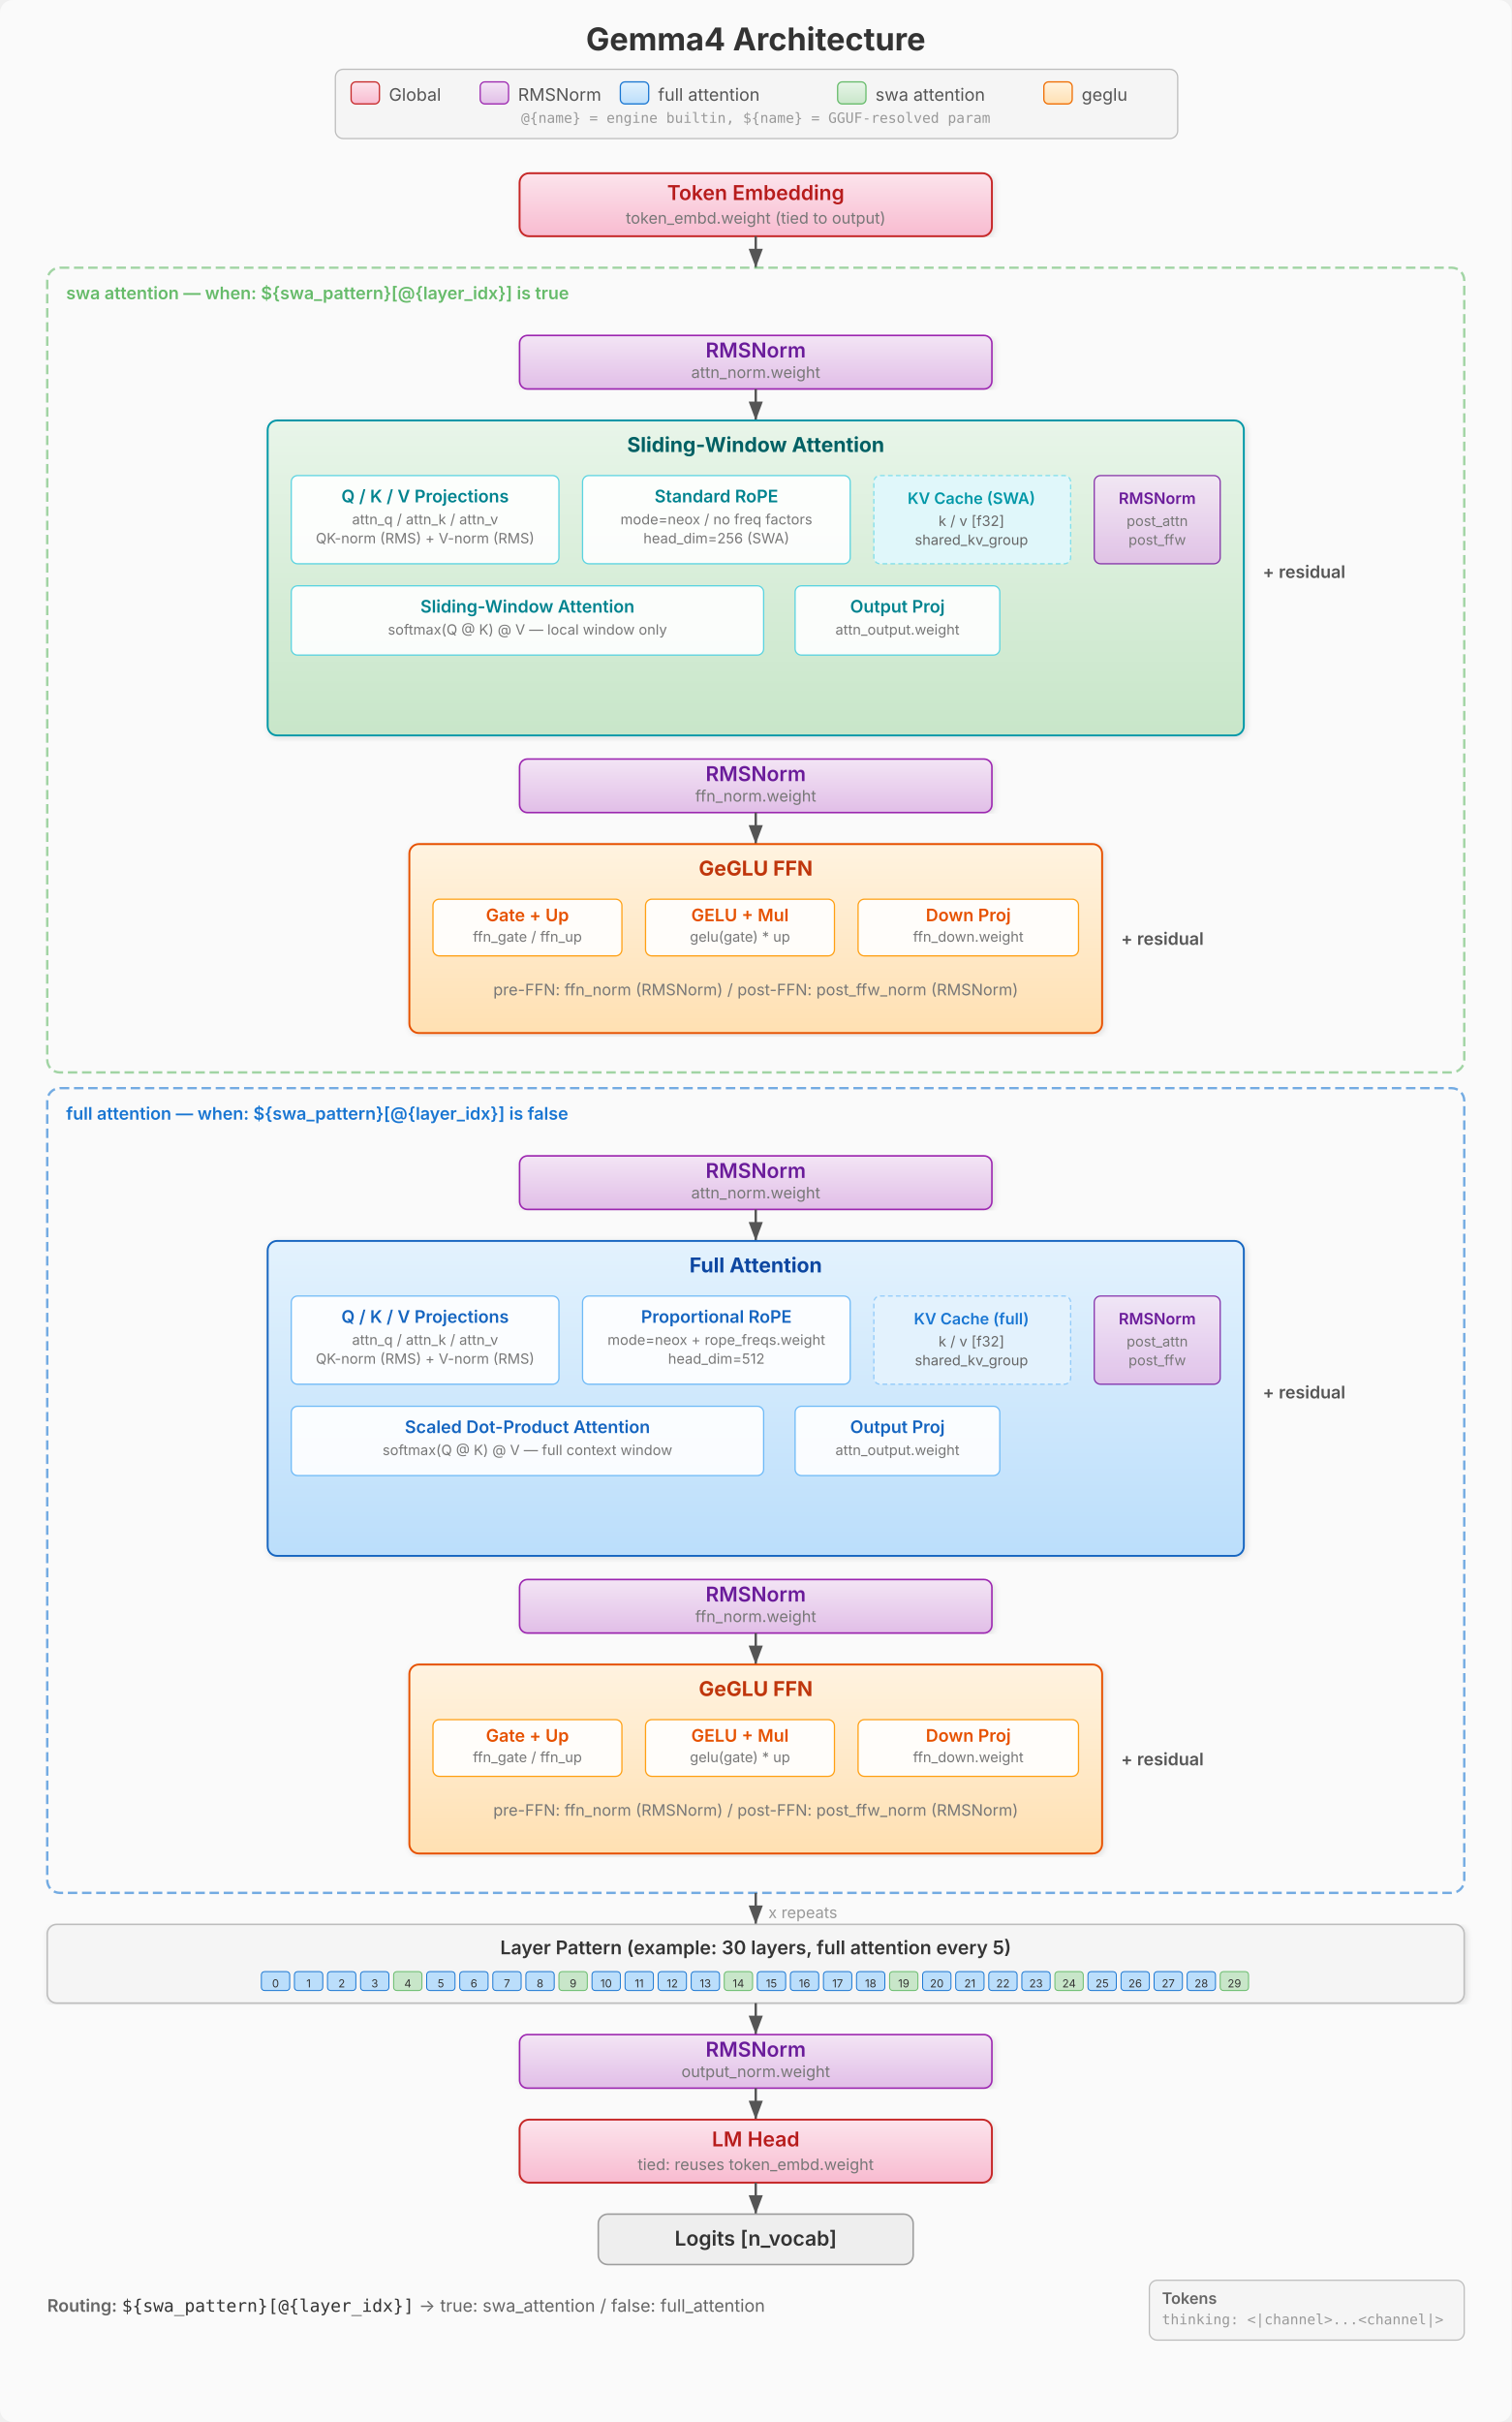
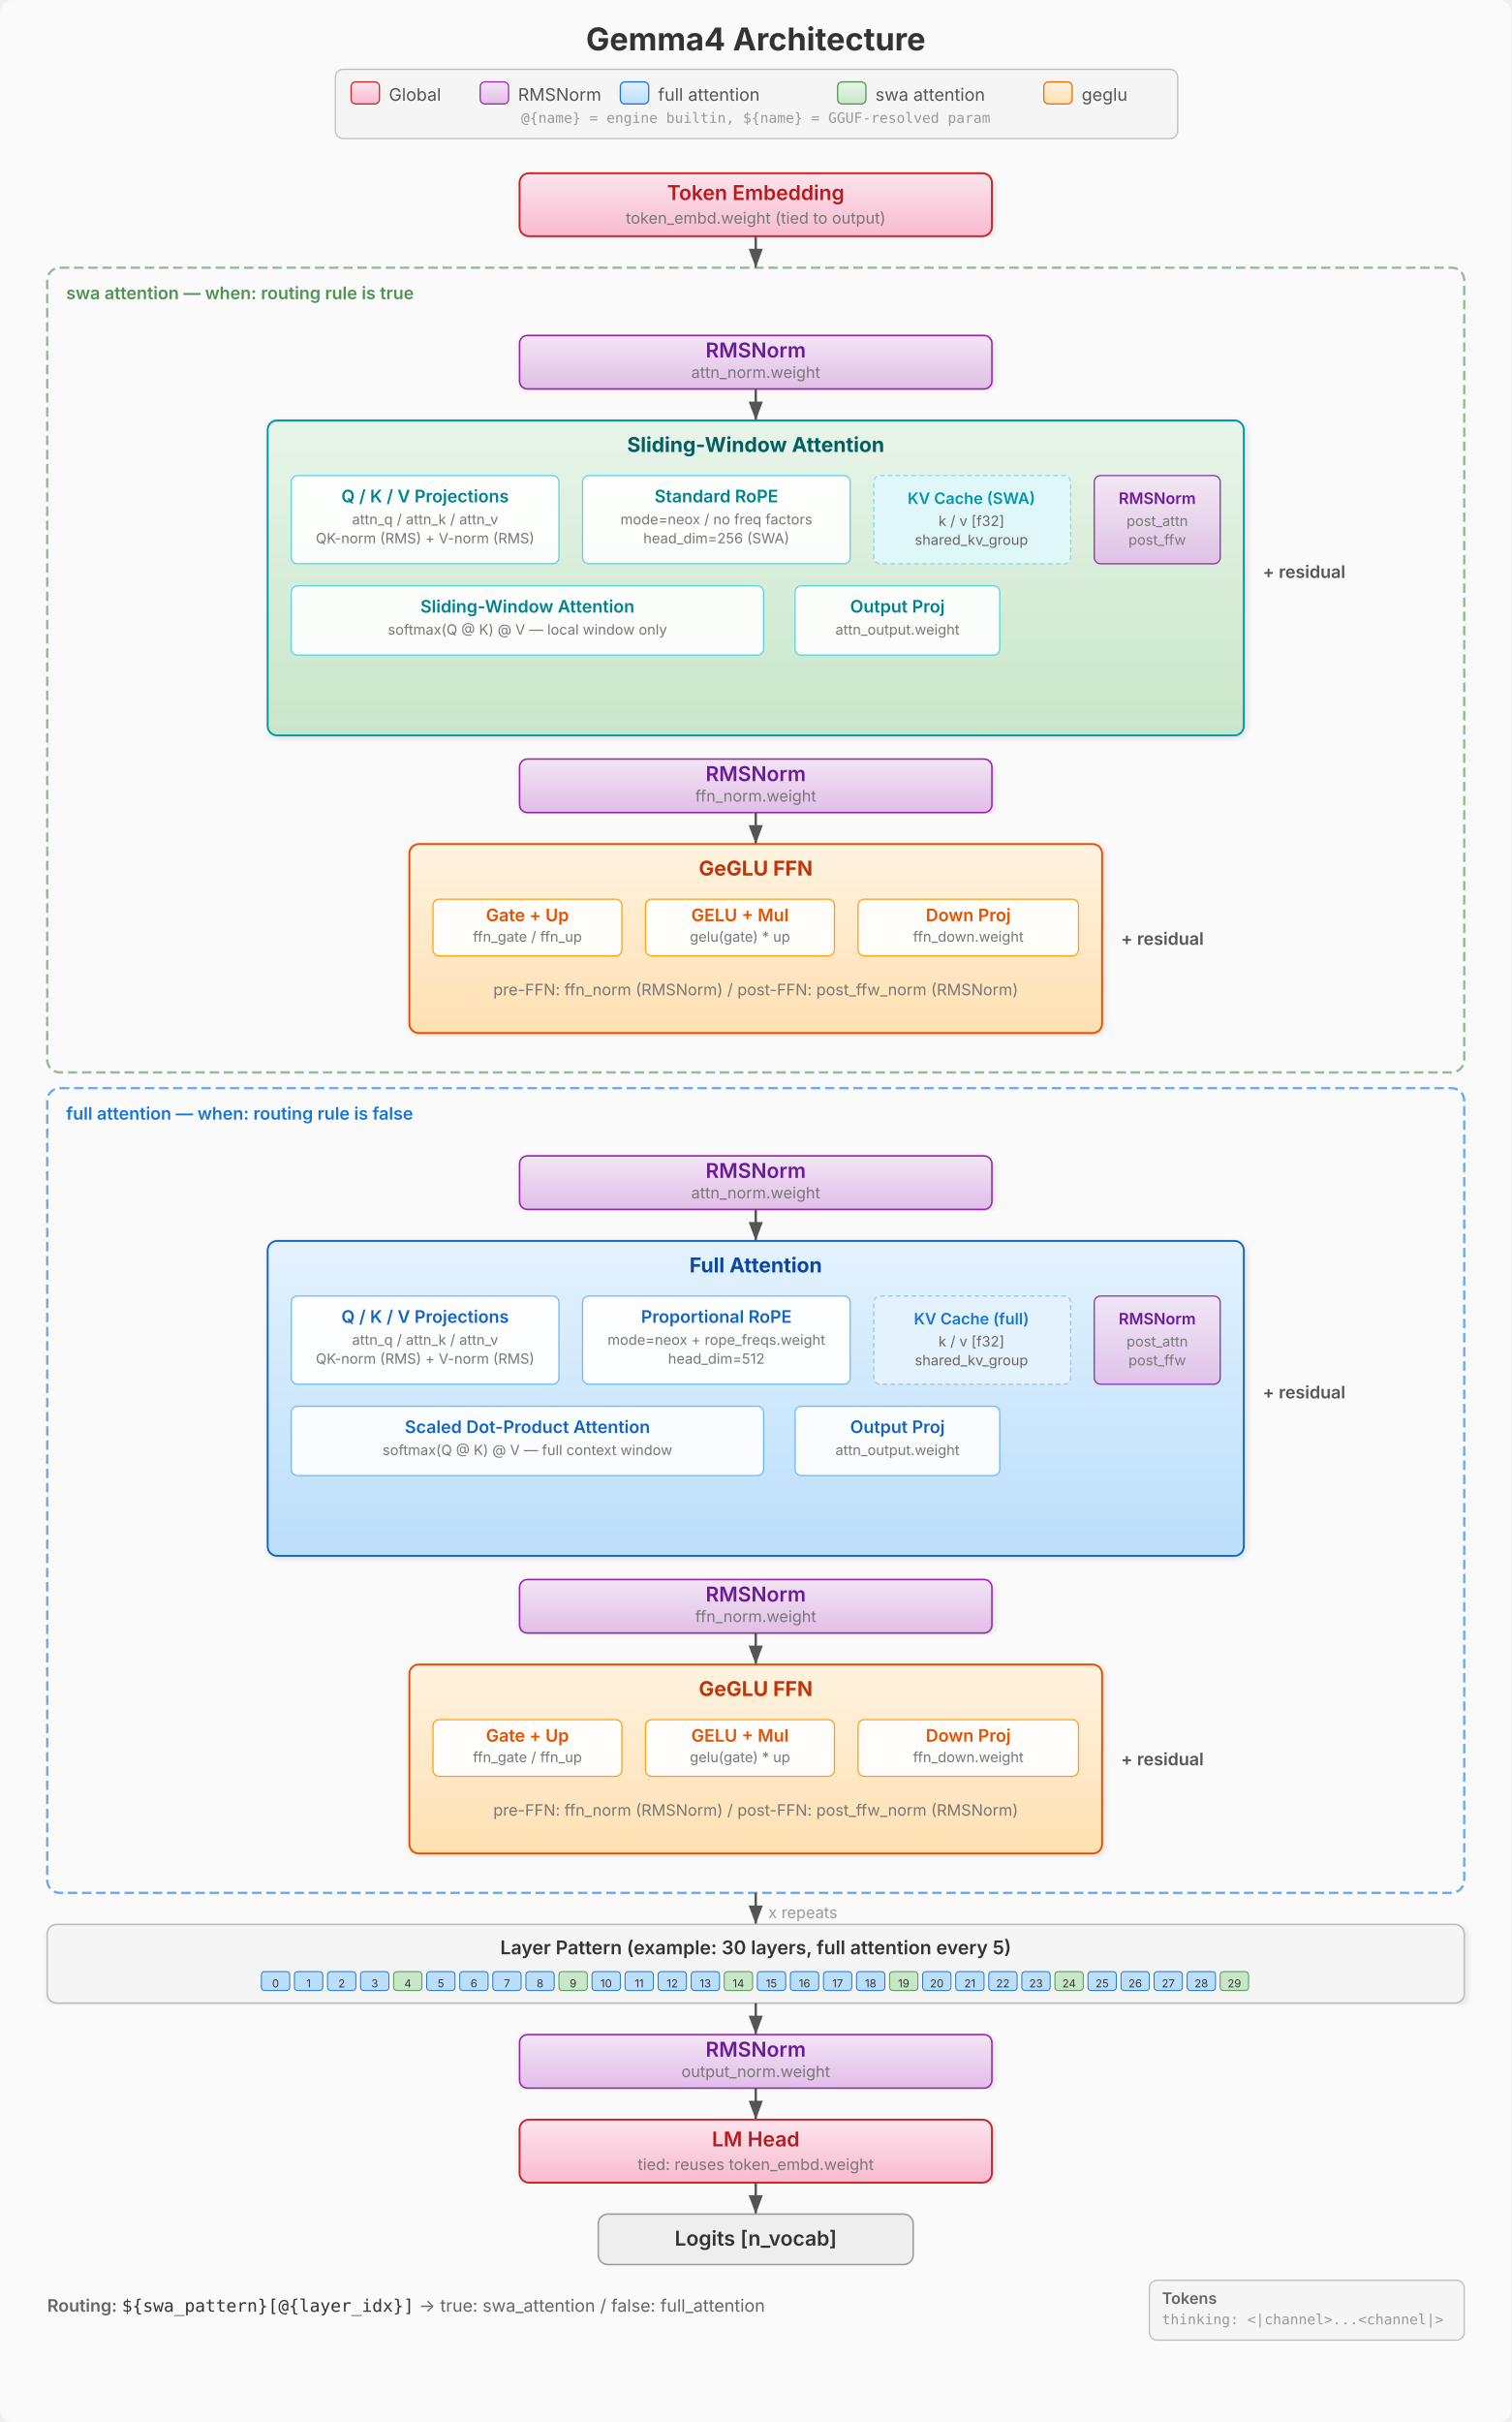
<svg xmlns="http://www.w3.org/2000/svg" viewBox="0 0 960 1538" font-family="system-ui, -apple-system, sans-serif" font-size="13">
  <defs>
    <marker id="arrow" markerWidth="8" markerHeight="6" refX="8" refY="3" orient="auto">
      <path d="M0,0 L8,3 L0,6" fill="#555555" />
    </marker>
    <linearGradient id="ssmGrad" x1="0" y1="0" x2="0" y2="1">
      <stop offset="0%" stop-color="#e8f5e9" />
      <stop offset="100%" stop-color="#c8e6c9" />
    </linearGradient>
    <linearGradient id="attnGrad" x1="0" y1="0" x2="0" y2="1">
      <stop offset="0%" stop-color="#e3f2fd" />
      <stop offset="100%" stop-color="#bbdefb" />
    </linearGradient>
    <linearGradient id="swaGrad" x1="0" y1="0" x2="0" y2="1">
      <stop offset="0%" stop-color="#e8f5e9" />
      <stop offset="100%" stop-color="#c8e6c9" />
    </linearGradient>
    <linearGradient id="ffnGrad" x1="0" y1="0" x2="0" y2="1">
      <stop offset="0%" stop-color="#fff3e0" />
      <stop offset="100%" stop-color="#ffe0b2" />
    </linearGradient>
    <linearGradient id="normGrad" x1="0" y1="0" x2="0" y2="1">
      <stop offset="0%" stop-color="#f3e5f5" />
      <stop offset="100%" stop-color="#e1bee7" />
    </linearGradient>
    <linearGradient id="globalGrad" x1="0" y1="0" x2="0" y2="1">
      <stop offset="0%" stop-color="#fce4ec" />
      <stop offset="100%" stop-color="#f8bbd0" />
    </linearGradient>
    <filter id="shadow" x="-2%" y="-2%" width="104%" height="104%">
      <feDropShadow dx="1" dy="1" stdDeviation="2" flood-opacity="0.12" />
    </filter>
    <g id="block_full_attention">
      <g>
        <rect width="620" height="200" rx="6" fill="url(#attnGrad)" stroke="#1565c0" stroke-width="1.2" filter="url(#shadow)" />
        <text x="310" y="20" text-anchor="middle" font-weight="700" font-size="13" fill="#0d47a1">Full Attention</text>
        <g transform="translate(15, 35)">
          <rect width="170" height="56" rx="4" fill="#fff" stroke="#64b5f6" stroke-width="0.8" opacity="0.9" />
          <text x="85" y="17" text-anchor="middle" font-size="11" font-weight="600" fill="#1565c0">Q / K / V Projections</text>
          <text x="85" y="31" text-anchor="middle" font-size="9" fill="#777">attn_q / attn_k / attn_v</text>
          <text x="85" y="43" text-anchor="middle" font-size="9" fill="#777">QK-norm (RMS) + V-norm (RMS)</text>
        </g>
        <g transform="translate(200, 35)">
          <rect width="170" height="56" rx="4" fill="#fff" stroke="#64b5f6" stroke-width="0.8" opacity="0.9" />
          <text x="85" y="17" text-anchor="middle" font-size="11" font-weight="600" fill="#1565c0">Proportional RoPE</text>
          <text x="85" y="31" text-anchor="middle" font-size="9" fill="#777">mode=neox + rope_freqs.weight</text>
          <text x="85" y="43" text-anchor="middle" font-size="9" fill="#777">head_dim=512</text>
        </g>
        <g transform="translate(15, 105)">
          <rect width="300" height="44" rx="4" fill="#fff" stroke="#64b5f6" stroke-width="0.8" opacity="0.9" />
          <text x="150" y="17" text-anchor="middle" font-size="11" font-weight="600" fill="#1565c0">Scaled Dot-Product Attention</text>
          <text x="150" y="31" text-anchor="middle" font-size="9" fill="#777">softmax(Q @ K) @ V — full context window</text>
        </g>
        <g transform="translate(335, 105)">
          <rect width="130" height="44" rx="4" fill="#fff" stroke="#64b5f6" stroke-width="0.8" opacity="0.9" />
          <text x="65" y="17" text-anchor="middle" font-size="11" font-weight="600" fill="#1565c0">Output Proj</text>
          <text x="65" y="31" text-anchor="middle" font-size="9" fill="#777">attn_output.weight</text>
        </g>
        <g transform="translate(385, 35)">
          <rect width="125" height="56" rx="4" fill="#e3f2fd" stroke="#90caf9" stroke-width="0.8" stroke-dasharray="3,2" />
          <text x="62" y="18" text-anchor="middle" font-size="10" font-weight="600" fill="#1976d2">KV Cache (full)</text>
          <text x="62" y="32" text-anchor="middle" font-size="9" fill="#666">k / v [f32]</text>
          <text x="62" y="44" text-anchor="middle" font-size="9" fill="#666">shared_kv_group</text>
        </g>
        <g transform="translate(525, 35)">
          <rect width="80" height="56" rx="4" fill="url(#normGrad)" stroke="#7b1fa2" stroke-width="0.8" opacity="0.9" />
          <text x="40" y="18" text-anchor="middle" font-size="10" font-weight="600" fill="#6a1b9a">RMSNorm</text>
          <text x="40" y="32" text-anchor="middle" font-size="9" fill="#777">post_attn</text>
          <text x="40" y="44" text-anchor="middle" font-size="9" fill="#777">post_ffw</text>
        </g>
      </g>
    </g>
    <g id="block_swa_attention">
      <g>
        <rect width="620" height="200" rx="6" fill="url(#swaGrad)" stroke="#0097A7" stroke-width="1.2" filter="url(#shadow)" />
        <text x="310" y="20" text-anchor="middle" font-weight="700" font-size="13" fill="#006064">Sliding-Window Attention</text>
        <g transform="translate(15, 35)">
          <rect width="170" height="56" rx="4" fill="#fff" stroke="#4dd0e1" stroke-width="0.8" opacity="0.9" />
          <text x="85" y="17" text-anchor="middle" font-size="11" font-weight="600" fill="#00838f">Q / K / V Projections</text>
          <text x="85" y="31" text-anchor="middle" font-size="9" fill="#777">attn_q / attn_k / attn_v</text>
          <text x="85" y="43" text-anchor="middle" font-size="9" fill="#777">QK-norm (RMS) + V-norm (RMS)</text>
        </g>
        <g transform="translate(200, 35)">
          <rect width="170" height="56" rx="4" fill="#fff" stroke="#4dd0e1" stroke-width="0.8" opacity="0.9" />
          <text x="85" y="17" text-anchor="middle" font-size="11" font-weight="600" fill="#00838f">Standard RoPE</text>
          <text x="85" y="31" text-anchor="middle" font-size="9" fill="#777">mode=neox / no freq factors</text>
          <text x="85" y="43" text-anchor="middle" font-size="9" fill="#777">head_dim=256 (SWA)</text>
        </g>
        <g transform="translate(15, 105)">
          <rect width="300" height="44" rx="4" fill="#fff" stroke="#4dd0e1" stroke-width="0.8" opacity="0.9" />
          <text x="150" y="17" text-anchor="middle" font-size="11" font-weight="600" fill="#00838f">Sliding-Window Attention</text>
          <text x="150" y="31" text-anchor="middle" font-size="9" fill="#777">softmax(Q @ K) @ V — local window only</text>
        </g>
        <g transform="translate(335, 105)">
          <rect width="130" height="44" rx="4" fill="#fff" stroke="#4dd0e1" stroke-width="0.8" opacity="0.9" />
          <text x="65" y="17" text-anchor="middle" font-size="11" font-weight="600" fill="#00838f">Output Proj</text>
          <text x="65" y="31" text-anchor="middle" font-size="9" fill="#777">attn_output.weight</text>
        </g>
        <g transform="translate(385, 35)">
          <rect width="125" height="56" rx="4" fill="#e0f7fa" stroke="#80deea" stroke-width="0.8" stroke-dasharray="3,2" />
          <text x="62" y="18" text-anchor="middle" font-size="10" font-weight="600" fill="#0097A7">KV Cache (SWA)</text>
          <text x="62" y="32" text-anchor="middle" font-size="9" fill="#666">k / v [f32]</text>
          <text x="62" y="44" text-anchor="middle" font-size="9" fill="#666">shared_kv_group</text>
        </g>
        <g transform="translate(525, 35)">
          <rect width="80" height="56" rx="4" fill="url(#normGrad)" stroke="#7b1fa2" stroke-width="0.8" opacity="0.9" />
          <text x="40" y="18" text-anchor="middle" font-size="10" font-weight="600" fill="#6a1b9a">RMSNorm</text>
          <text x="40" y="32" text-anchor="middle" font-size="9" fill="#777">post_attn</text>
          <text x="40" y="44" text-anchor="middle" font-size="9" fill="#777">post_ffw</text>
        </g>
      </g>
    </g>
    <g id="block_geglu">
      <g>
        <rect width="440" height="120" rx="6" fill="url(#ffnGrad)" stroke="#e65100" stroke-width="1.2" filter="url(#shadow)" />
        <text x="220" y="20" text-anchor="middle" font-weight="700" font-size="13" fill="#bf360c">GeGLU FFN</text>
        <g transform="translate(15, 35)">
          <rect width="120" height="36" rx="4" fill="#fff" stroke="#ff9800" stroke-width="0.8" opacity="0.9" />
          <text x="60" y="14" text-anchor="middle" font-size="11" font-weight="600" fill="#e65100">Gate + Up</text>
          <text x="60" y="27" text-anchor="middle" font-size="9" fill="#777">ffn_gate / ffn_up</text>
        </g>
        <g transform="translate(150, 35)">
          <rect width="120" height="36" rx="4" fill="#fff" stroke="#ff9800" stroke-width="0.8" opacity="0.9" />
          <text x="60" y="14" text-anchor="middle" font-size="11" font-weight="600" fill="#e65100">GELU + Mul</text>
          <text x="60" y="27" text-anchor="middle" font-size="9" fill="#777">gelu(gate) * up</text>
        </g>
        <g transform="translate(285, 35)">
          <rect width="140" height="36" rx="4" fill="#fff" stroke="#ff9800" stroke-width="0.8" opacity="0.9" />
          <text x="70" y="14" text-anchor="middle" font-size="11" font-weight="600" fill="#e65100">Down Proj</text>
          <text x="70" y="27" text-anchor="middle" font-size="9" fill="#777">ffn_down.weight</text>
        </g>
        <text x="220" y="96" text-anchor="middle" font-size="10" fill="#777">pre-FFN: ffn_norm (RMSNorm) / post-FFN: post_ffw_norm (RMSNorm)</text>
      </g>
    </g>
  </defs>
  <rect width="960" height="1538" fill="#fafafa" rx="8" />
  <text x="480" y="32" text-anchor="middle" font-size="20" font-weight="bold" fill="#333333">Gemma4 Architecture</text>
  <rect x="213" y="44" width="535" height="44" rx="5" fill="#f5f5f5" stroke="#bdbdbd" stroke-width="0.8" />
  <g transform="translate(223, 52)">
    <rect x="0" width="18" height="14" rx="3" fill="url(#globalGrad)" stroke="#C62828" stroke-width="0.8" />
    <text x="24" y="12" font-size="11" fill="#555555">Global</text>
    <rect x="82" width="18" height="14" rx="3" fill="url(#normGrad)" stroke="#9C27B0" stroke-width="0.8" />
    <text x="106" y="12" font-size="11" fill="#555555">RMSNorm</text>
    <rect x="171" width="18" height="14" rx="3" fill="url(#attnGrad)" stroke="#1976D2" stroke-width="0.8" />
    <text x="195" y="12" font-size="11" fill="#555555">full attention</text>
-     <rect x="309" width="18" height="14" rx="3" fill="url(#swaGrad)" stroke="#66BB6A" stroke-width="0.8" />
+     <rect x="309" width="18" height="14" rx="3" fill="url(#swaGrad)" stroke="#4E9650" stroke-width="0.8" />
    <text x="333" y="12" font-size="11" fill="#555555">swa attention</text>
    <rect x="440" width="18" height="14" rx="3" fill="url(#ffnGrad)" stroke="#EF6C00" stroke-width="0.8" />
    <text x="464" y="12" font-size="11" fill="#555555">geglu</text>
  </g>
  <text x="480" y="78" text-anchor="middle" font-size="9" fill="#999999" font-family="monospace">@{name} = engine builtin, ${name} = GGUF-resolved param</text>
  <g transform="translate(330, 110)">
    <rect width="300" height="40" rx="6" fill="url(#globalGrad)" stroke="#C62828" stroke-width="1.2" filter="url(#shadow)" />
    <text x="150" y="17" text-anchor="middle" font-weight="600" fill="#b71c1c">Token Embedding</text>
    <text x="150" y="32" text-anchor="middle" font-size="10" fill="#777777">token_embd.weight (tied to output)</text>
  </g>
  <line x1="480" y1="150" x2="480" y2="170" stroke="#555555" stroke-width="1.5" marker-end="url(#arrow)" />
-   <rect x="30" y="170" width="900" height="511" rx="8" fill="none" stroke="#66BB6A" stroke-width="1.5" stroke-dasharray="6,3" opacity="0.6" />
-   <text x="42" y="190" font-size="11" font-weight="600" fill="#66BB6A">swa attention — when: ${swa_pattern}[@{layer_idx}] is true</text>
+   <rect x="30" y="170" width="900" height="511" rx="8" fill="none" stroke="#4E9650" stroke-width="1.5" stroke-dasharray="6,3" opacity="0.6" />
+   <text x="42" y="190" font-size="11" font-weight="600" fill="#4E9650">swa attention — when: routing rule is true</text>
  <g transform="translate(330, 213)">
    <rect width="300" height="34" rx="5" fill="url(#normGrad)" stroke="#9C27B0" stroke-width="1" filter="url(#shadow)" />
    <text x="150" y="14" text-anchor="middle" font-weight="600" fill="#6a1b9a">RMSNorm</text>
    <text x="150" y="27" text-anchor="middle" font-size="10" fill="#777777">attn_norm.weight</text>
  </g>
  <line x1="480" y1="247" x2="480" y2="267" stroke="#555555" stroke-width="1.5" marker-end="url(#arrow)" />
  <use href="#block_swa_attention" transform="translate(170, 267)" />
  <text x="802" y="367" font-size="11" fill="#555555" font-weight="600">+ residual</text>
  <g transform="translate(330, 482)">
    <rect width="300" height="34" rx="5" fill="url(#normGrad)" stroke="#9C27B0" stroke-width="1" filter="url(#shadow)" />
    <text x="150" y="14" text-anchor="middle" font-weight="600" fill="#6a1b9a">RMSNorm</text>
    <text x="150" y="27" text-anchor="middle" font-size="10" fill="#777777">ffn_norm.weight</text>
  </g>
  <line x1="480" y1="516" x2="480" y2="536" stroke="#555555" stroke-width="1.5" marker-end="url(#arrow)" />
  <use href="#block_geglu" transform="translate(260, 536)" />
  <text x="712" y="600" font-size="11" fill="#555555" font-weight="600">+ residual</text>
  <rect x="30" y="691" width="900" height="511" rx="8" fill="none" stroke="#1976D2" stroke-width="1.5" stroke-dasharray="6,3" opacity="0.6" />
-   <text x="42" y="711" font-size="11" font-weight="600" fill="#1976D2">full attention — when: ${swa_pattern}[@{layer_idx}] is false</text>
+   <text x="42" y="711" font-size="11" font-weight="600" fill="#1976D2">full attention — when: routing rule is false</text>
  <g transform="translate(330, 734)">
    <rect width="300" height="34" rx="5" fill="url(#normGrad)" stroke="#9C27B0" stroke-width="1" filter="url(#shadow)" />
    <text x="150" y="14" text-anchor="middle" font-weight="600" fill="#6a1b9a">RMSNorm</text>
    <text x="150" y="27" text-anchor="middle" font-size="10" fill="#777777">attn_norm.weight</text>
  </g>
  <line x1="480" y1="768" x2="480" y2="788" stroke="#555555" stroke-width="1.5" marker-end="url(#arrow)" />
  <use href="#block_full_attention" transform="translate(170, 788)" />
  <text x="802" y="888" font-size="11" fill="#555555" font-weight="600">+ residual</text>
  <g transform="translate(330, 1003)">
    <rect width="300" height="34" rx="5" fill="url(#normGrad)" stroke="#9C27B0" stroke-width="1" filter="url(#shadow)" />
    <text x="150" y="14" text-anchor="middle" font-weight="600" fill="#6a1b9a">RMSNorm</text>
    <text x="150" y="27" text-anchor="middle" font-size="10" fill="#777777">ffn_norm.weight</text>
  </g>
  <line x1="480" y1="1037" x2="480" y2="1057" stroke="#555555" stroke-width="1.5" marker-end="url(#arrow)" />
  <use href="#block_geglu" transform="translate(260, 1057)" />
  <text x="712" y="1121" font-size="11" fill="#555555" font-weight="600">+ residual</text>
  <line x1="480" y1="1202" x2="480" y2="1222" stroke="#555555" stroke-width="1.5" marker-end="url(#arrow)" />
  <text x="488" y="1218" font-size="10" fill="#999999">x repeats</text>
  <g transform="translate(30, 1222)">
    <rect width="900" height="50" rx="6" fill="#f5f5f5" stroke="#bdbdbd" stroke-width="1" filter="url(#shadow)" />
    <text x="450" y="19" text-anchor="middle" font-size="12" font-weight="600" fill="#333333">Layer Pattern (example: 30 layers, full attention every 5)</text>
    <g transform="translate(136, 30)">
      <rect x="0" width="18" height="12" rx="2" fill="#bbdefb" stroke="#1976D2" stroke-width="0.6" />
      <text x="9" y="10" text-anchor="middle" font-size="7" fill="#333333">0</text>
      <rect x="21" width="18" height="12" rx="2" fill="#bbdefb" stroke="#1976D2" stroke-width="0.6" />
      <text x="30" y="10" text-anchor="middle" font-size="7" fill="#333333">1</text>
      <rect x="42" width="18" height="12" rx="2" fill="#bbdefb" stroke="#1976D2" stroke-width="0.6" />
      <text x="51" y="10" text-anchor="middle" font-size="7" fill="#333333">2</text>
      <rect x="63" width="18" height="12" rx="2" fill="#bbdefb" stroke="#1976D2" stroke-width="0.6" />
      <text x="72" y="10" text-anchor="middle" font-size="7" fill="#333333">3</text>
-       <rect x="84" width="18" height="12" rx="2" fill="#c8e6c9" stroke="#66BB6A" stroke-width="0.6" />
+       <rect x="84" width="18" height="12" rx="2" fill="#c8e6c9" stroke="#4E9650" stroke-width="0.6" />
      <text x="93" y="10" text-anchor="middle" font-size="7" fill="#333333">4</text>
      <rect x="105" width="18" height="12" rx="2" fill="#bbdefb" stroke="#1976D2" stroke-width="0.6" />
      <text x="114" y="10" text-anchor="middle" font-size="7" fill="#333333">5</text>
      <rect x="126" width="18" height="12" rx="2" fill="#bbdefb" stroke="#1976D2" stroke-width="0.6" />
      <text x="135" y="10" text-anchor="middle" font-size="7" fill="#333333">6</text>
      <rect x="147" width="18" height="12" rx="2" fill="#bbdefb" stroke="#1976D2" stroke-width="0.6" />
      <text x="156" y="10" text-anchor="middle" font-size="7" fill="#333333">7</text>
      <rect x="168" width="18" height="12" rx="2" fill="#bbdefb" stroke="#1976D2" stroke-width="0.6" />
      <text x="177" y="10" text-anchor="middle" font-size="7" fill="#333333">8</text>
-       <rect x="189" width="18" height="12" rx="2" fill="#c8e6c9" stroke="#66BB6A" stroke-width="0.6" />
+       <rect x="189" width="18" height="12" rx="2" fill="#c8e6c9" stroke="#4E9650" stroke-width="0.6" />
      <text x="198" y="10" text-anchor="middle" font-size="7" fill="#333333">9</text>
      <rect x="210" width="18" height="12" rx="2" fill="#bbdefb" stroke="#1976D2" stroke-width="0.6" />
      <text x="219" y="10" text-anchor="middle" font-size="7" fill="#333333">10</text>
      <rect x="231" width="18" height="12" rx="2" fill="#bbdefb" stroke="#1976D2" stroke-width="0.6" />
      <text x="240" y="10" text-anchor="middle" font-size="7" fill="#333333">11</text>
      <rect x="252" width="18" height="12" rx="2" fill="#bbdefb" stroke="#1976D2" stroke-width="0.6" />
      <text x="261" y="10" text-anchor="middle" font-size="7" fill="#333333">12</text>
      <rect x="273" width="18" height="12" rx="2" fill="#bbdefb" stroke="#1976D2" stroke-width="0.6" />
      <text x="282" y="10" text-anchor="middle" font-size="7" fill="#333333">13</text>
-       <rect x="294" width="18" height="12" rx="2" fill="#c8e6c9" stroke="#66BB6A" stroke-width="0.6" />
+       <rect x="294" width="18" height="12" rx="2" fill="#c8e6c9" stroke="#4E9650" stroke-width="0.6" />
      <text x="303" y="10" text-anchor="middle" font-size="7" fill="#333333">14</text>
      <rect x="315" width="18" height="12" rx="2" fill="#bbdefb" stroke="#1976D2" stroke-width="0.6" />
      <text x="324" y="10" text-anchor="middle" font-size="7" fill="#333333">15</text>
      <rect x="336" width="18" height="12" rx="2" fill="#bbdefb" stroke="#1976D2" stroke-width="0.6" />
      <text x="345" y="10" text-anchor="middle" font-size="7" fill="#333333">16</text>
      <rect x="357" width="18" height="12" rx="2" fill="#bbdefb" stroke="#1976D2" stroke-width="0.6" />
      <text x="366" y="10" text-anchor="middle" font-size="7" fill="#333333">17</text>
      <rect x="378" width="18" height="12" rx="2" fill="#bbdefb" stroke="#1976D2" stroke-width="0.6" />
      <text x="387" y="10" text-anchor="middle" font-size="7" fill="#333333">18</text>
-       <rect x="399" width="18" height="12" rx="2" fill="#c8e6c9" stroke="#66BB6A" stroke-width="0.6" />
+       <rect x="399" width="18" height="12" rx="2" fill="#c8e6c9" stroke="#4E9650" stroke-width="0.6" />
      <text x="408" y="10" text-anchor="middle" font-size="7" fill="#333333">19</text>
      <rect x="420" width="18" height="12" rx="2" fill="#bbdefb" stroke="#1976D2" stroke-width="0.6" />
      <text x="429" y="10" text-anchor="middle" font-size="7" fill="#333333">20</text>
      <rect x="441" width="18" height="12" rx="2" fill="#bbdefb" stroke="#1976D2" stroke-width="0.6" />
      <text x="450" y="10" text-anchor="middle" font-size="7" fill="#333333">21</text>
      <rect x="462" width="18" height="12" rx="2" fill="#bbdefb" stroke="#1976D2" stroke-width="0.6" />
      <text x="471" y="10" text-anchor="middle" font-size="7" fill="#333333">22</text>
      <rect x="483" width="18" height="12" rx="2" fill="#bbdefb" stroke="#1976D2" stroke-width="0.6" />
      <text x="492" y="10" text-anchor="middle" font-size="7" fill="#333333">23</text>
-       <rect x="504" width="18" height="12" rx="2" fill="#c8e6c9" stroke="#66BB6A" stroke-width="0.6" />
+       <rect x="504" width="18" height="12" rx="2" fill="#c8e6c9" stroke="#4E9650" stroke-width="0.6" />
      <text x="513" y="10" text-anchor="middle" font-size="7" fill="#333333">24</text>
      <rect x="525" width="18" height="12" rx="2" fill="#bbdefb" stroke="#1976D2" stroke-width="0.6" />
      <text x="534" y="10" text-anchor="middle" font-size="7" fill="#333333">25</text>
      <rect x="546" width="18" height="12" rx="2" fill="#bbdefb" stroke="#1976D2" stroke-width="0.6" />
      <text x="555" y="10" text-anchor="middle" font-size="7" fill="#333333">26</text>
      <rect x="567" width="18" height="12" rx="2" fill="#bbdefb" stroke="#1976D2" stroke-width="0.6" />
      <text x="576" y="10" text-anchor="middle" font-size="7" fill="#333333">27</text>
      <rect x="588" width="18" height="12" rx="2" fill="#bbdefb" stroke="#1976D2" stroke-width="0.6" />
      <text x="597" y="10" text-anchor="middle" font-size="7" fill="#333333">28</text>
-       <rect x="609" width="18" height="12" rx="2" fill="#c8e6c9" stroke="#66BB6A" stroke-width="0.6" />
+       <rect x="609" width="18" height="12" rx="2" fill="#c8e6c9" stroke="#4E9650" stroke-width="0.6" />
      <text x="618" y="10" text-anchor="middle" font-size="7" fill="#333333">29</text>
    </g>
  </g>
  <line x1="480" y1="1272" x2="480" y2="1292" stroke="#555555" stroke-width="1.5" marker-end="url(#arrow)" />
  <g transform="translate(330, 1292)">
    <rect width="300" height="34" rx="5" fill="url(#normGrad)" stroke="#9C27B0" stroke-width="1" filter="url(#shadow)" />
    <text x="150" y="14" text-anchor="middle" font-weight="600" fill="#6a1b9a">RMSNorm</text>
    <text x="150" y="27" text-anchor="middle" font-size="10" fill="#777777">output_norm.weight</text>
  </g>
  <line x1="480" y1="1326" x2="480" y2="1346" stroke="#555555" stroke-width="1.5" marker-end="url(#arrow)" />
  <g transform="translate(330, 1346)">
    <rect width="300" height="40" rx="6" fill="url(#globalGrad)" stroke="#C62828" stroke-width="1.2" filter="url(#shadow)" />
    <text x="150" y="17" text-anchor="middle" font-weight="600" fill="#b71c1c">LM Head</text>
    <text x="150" y="32" text-anchor="middle" font-size="10" fill="#777777">tied: reuses token_embd.weight</text>
  </g>
  <line x1="480" y1="1386" x2="480" y2="1406" stroke="#555555" stroke-width="1.5" marker-end="url(#arrow)" />
  <g transform="translate(380, 1406)">
    <rect width="200" height="32" rx="6" fill="#eeeeee" stroke="#9e9e9e" stroke-width="1" />
    <text x="100" y="20" text-anchor="middle" font-weight="600" fill="#333333">Logits [n_vocab]</text>
  </g>
  <text x="30" y="1468" font-size="11" fill="#666666">
    <tspan font-weight="600">Routing:</tspan>
    <tspan font-family="monospace" fill="#333333">${swa_pattern}[@{layer_idx}]</tspan> -&gt; true: swa_attention / false: full_attention</text>
  <rect x="730" y="1448" width="200" height="38" rx="5" fill="#f5f5f5" stroke="#bdbdbd" stroke-width="0.8" />
  <text x="738" y="1463" font-size="10" font-weight="600" fill="#666666">Tokens</text>
  <text x="738" y="1476" font-size="9" fill="#999999" font-family="monospace">thinking: &lt;|channel&gt;...&lt;channel|&gt;</text>
</svg>
